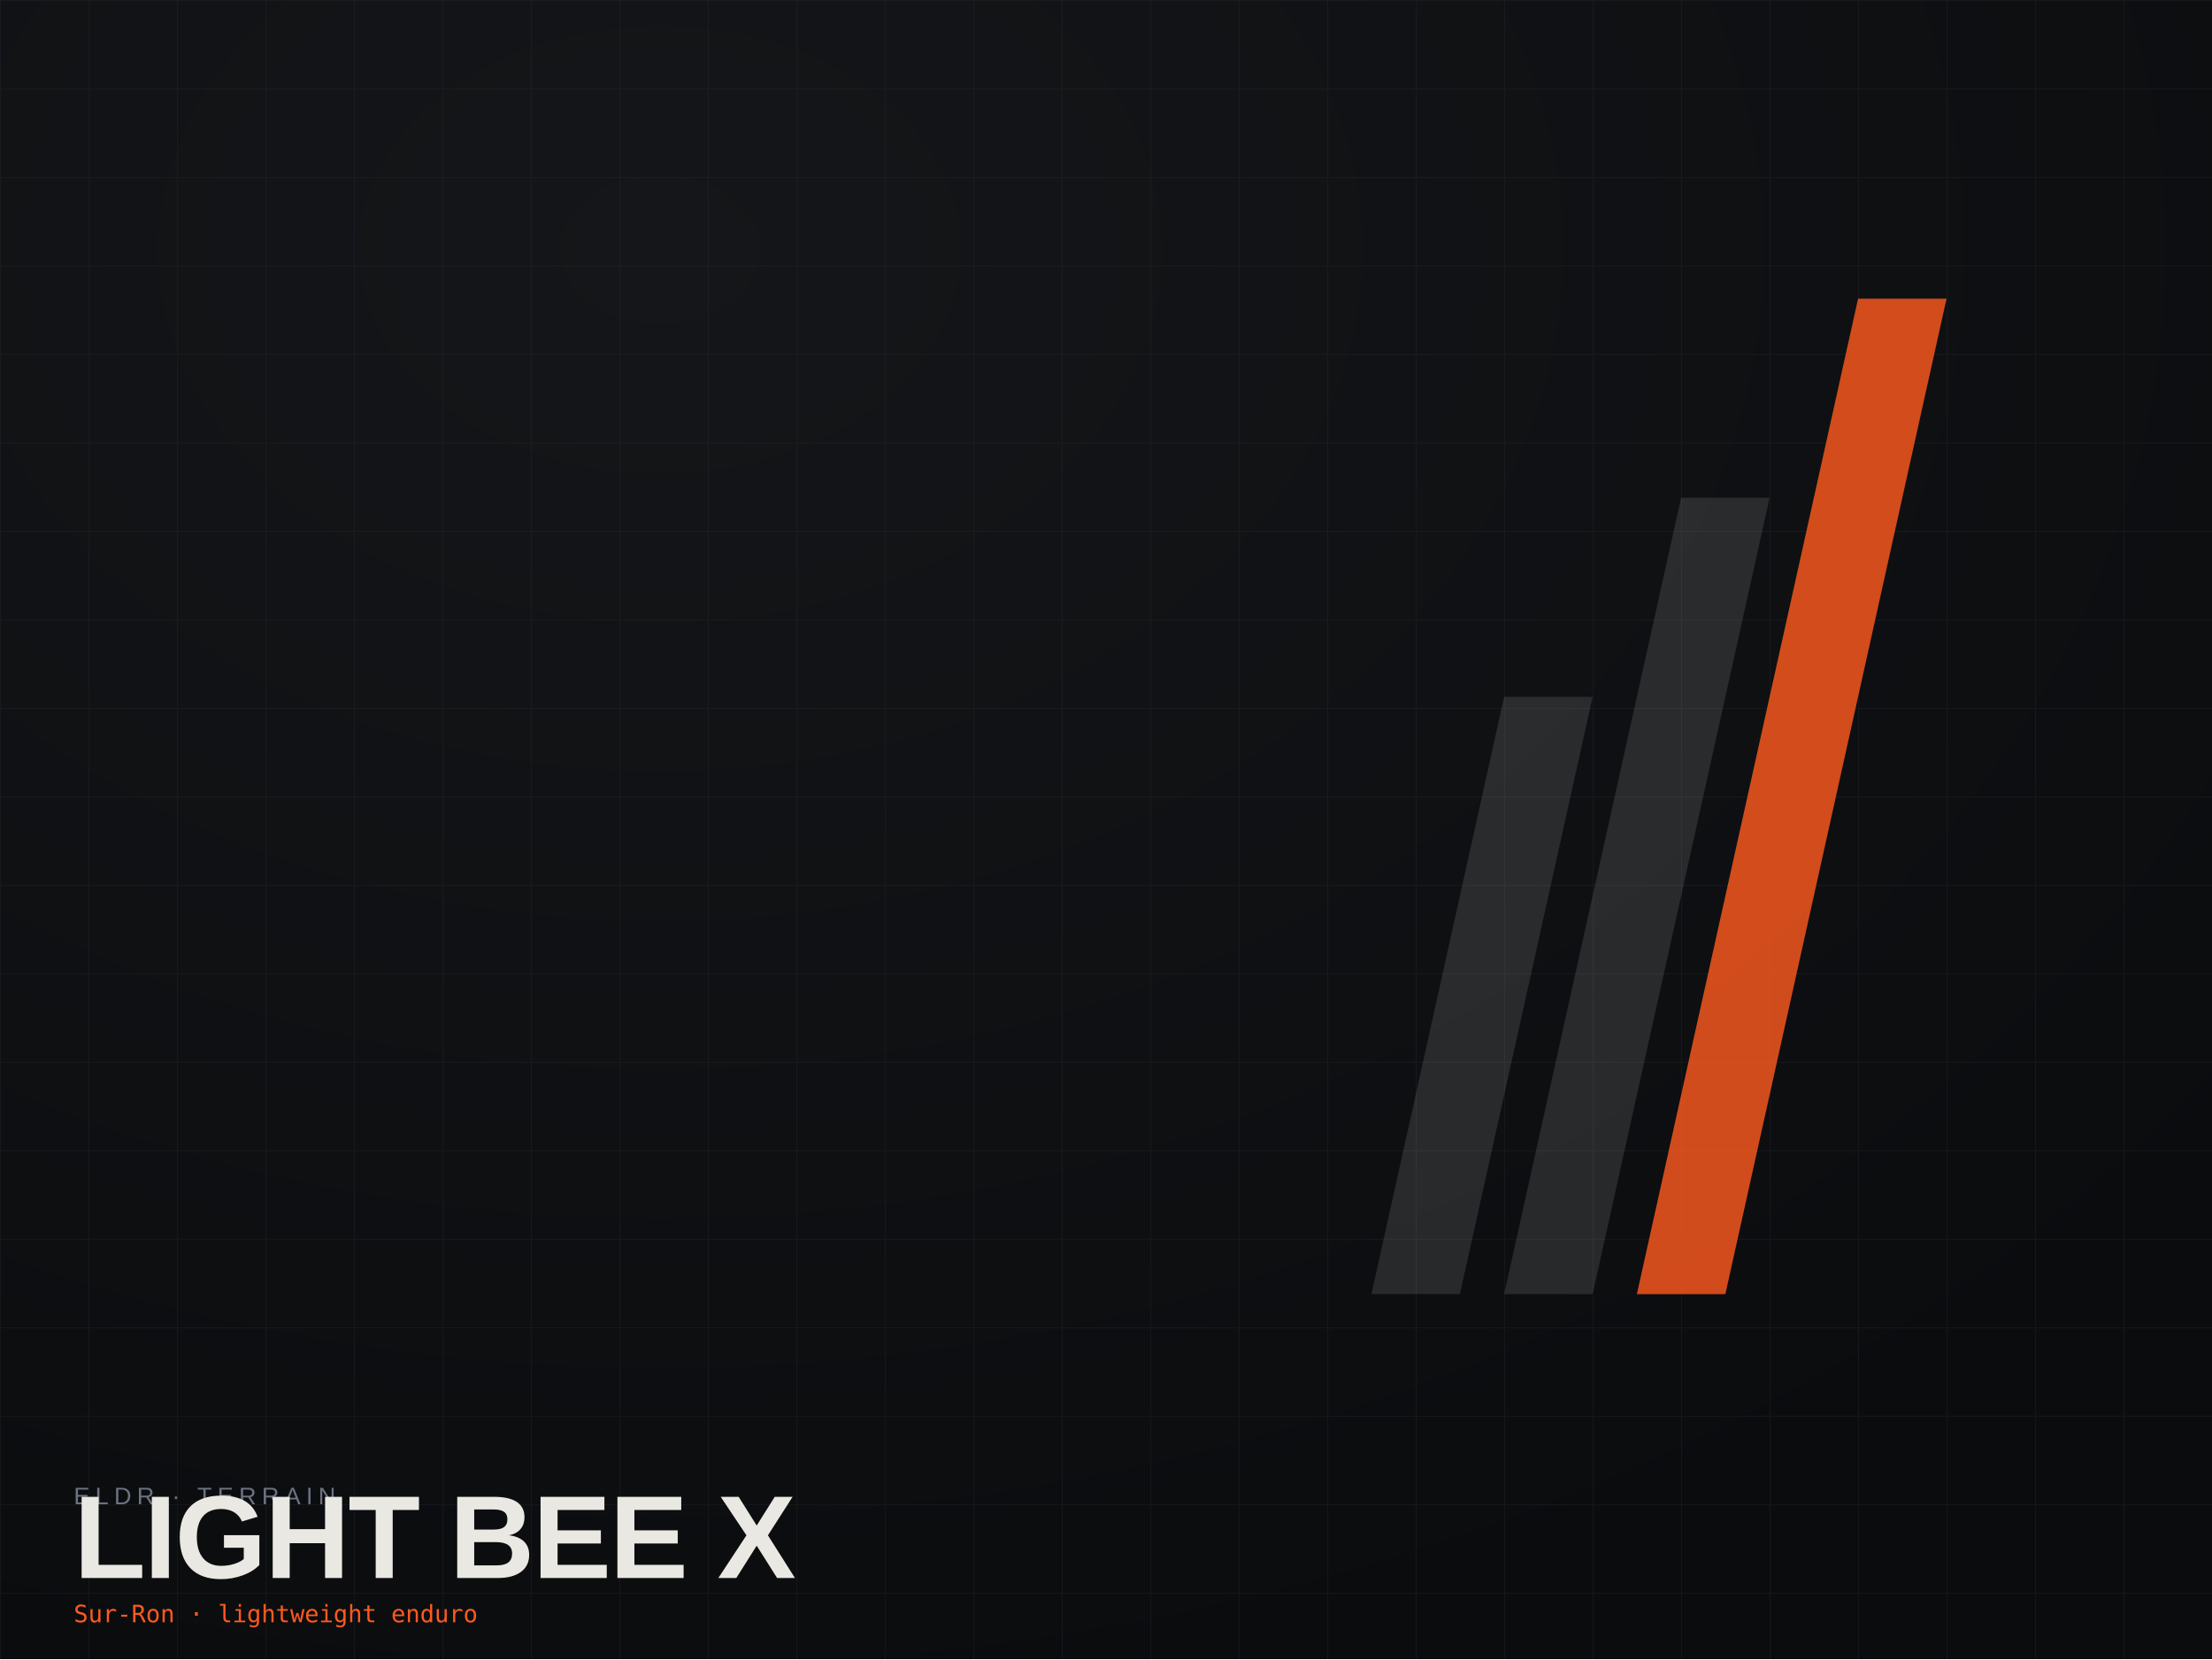
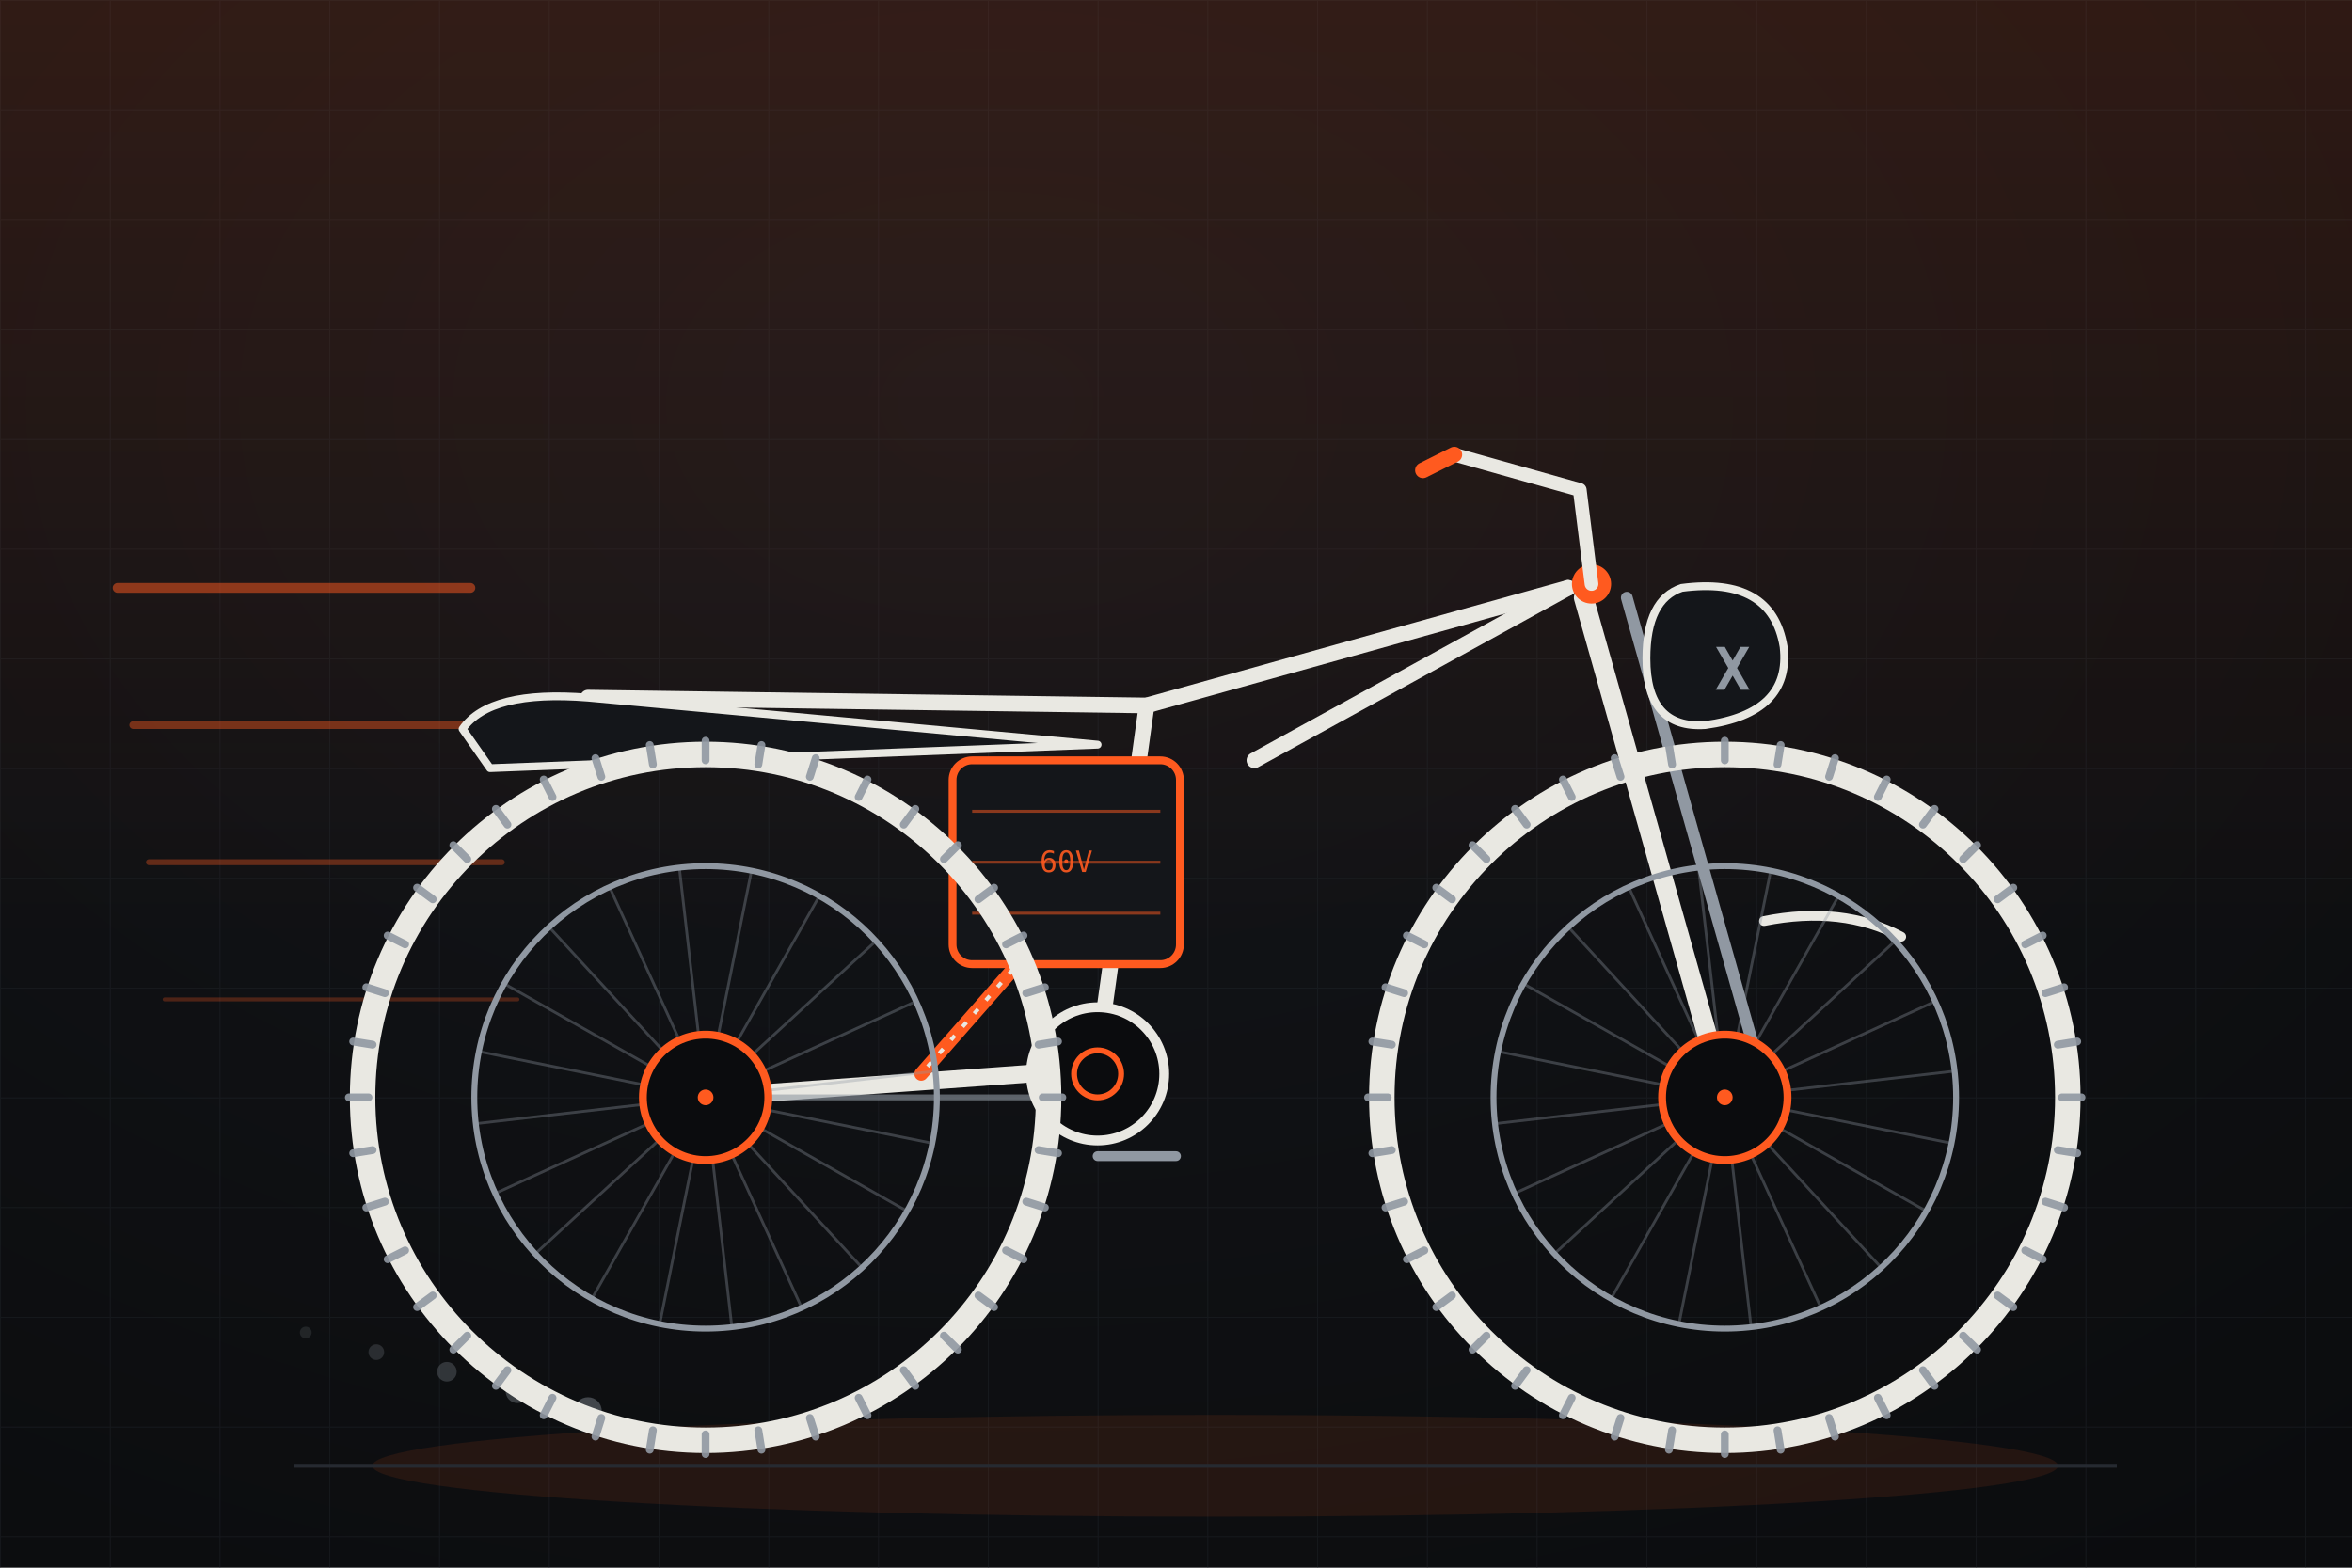
- <svg xmlns="http://www.w3.org/2000/svg" width="1200" height="900" viewBox="0 0 1200 900" role="img" aria-label="LIGHT BEE X">
+ <svg xmlns="http://www.w3.org/2000/svg" width="1200" height="800" viewBox="0 0 1200 800" role="img">
  <defs>
-     <radialGradient id="g" cx="30%" cy="15%" r="90%">
-       <stop offset="0%" stop-color="#141619" />
+     <radialGradient id="bg" cx="42%" cy="26%" r="90%">
+       <stop offset="0%" stop-color="#14161A" />
      <stop offset="100%" stop-color="#0B0C0E" />
    </radialGradient>
-     <pattern id="grid" width="48" height="48" patternUnits="userSpaceOnUse">
-       <path d="M48 0H0V48" fill="none" stroke="#262A31" stroke-width="1" />
+     <pattern id="gr" width="56" height="56" patternUnits="userSpaceOnUse">
+       <path d="M56 0H0V56" fill="none" stroke="#262A31" stroke-width="1" />
    </pattern>
+     <linearGradient id="glow" x1="0" y1="0" x2="0" y2="1">
+       <stop offset="0%" stop-color="#FF5A1F" stop-opacity="0.14" />
+       <stop offset="60%" stop-color="#FF5A1F" stop-opacity="0" />
+     </linearGradient>
  </defs>
-   <rect width="1200" height="900" fill="url(#g)" />
-   <rect width="1200" height="900" fill="url(#grid)" opacity="0.35" />
-   <g opacity="0.9">
-     <path d="M744 702 L792 702 L864 378 L816 378 Z" fill="#E9E8E2" opacity="0.14" />
-     <path d="M816 702 L864 702 L960 270 L912 270 Z" fill="#E9E8E2" opacity="0.14" />
-     <path d="M888 702 L936 702 L1056 162 L1008 162 Z" fill="#FF5A1F" opacity="0.9" />
+   <rect x="0" y="0" width="1200" height="800" fill="url(#bg)" />
+   <rect x="0" y="0" width="1200" height="800" fill="url(#gr)" opacity="0.35" />
+   <rect x="0" y="0" width="1200" height="800" fill="url(#glow)" />
+   <line x1="60" y1="300" x2="240" y2="300" stroke="#FF5A1F" stroke-width="5" opacity="0.50" stroke-linecap="round" />
+   <line x1="68" y1="370" x2="248" y2="370" stroke="#FF5A1F" stroke-width="4" opacity="0.42" stroke-linecap="round" />
+   <line x1="76" y1="440" x2="256" y2="440" stroke="#FF5A1F" stroke-width="3" opacity="0.34" stroke-linecap="round" />
+   <line x1="84" y1="510" x2="264" y2="510" stroke="#FF5A1F" stroke-width="2" opacity="0.26" stroke-linecap="round" />
+   <circle cx="300" cy="720" r="7" fill="#9098A2" opacity="0.40" />
+   <circle cx="264" cy="710" r="6" fill="#9098A2" opacity="0.34" />
+   <circle cx="228" cy="700" r="5" fill="#9098A2" opacity="0.28" />
+   <circle cx="192" cy="690" r="4" fill="#9098A2" opacity="0.22" />
+   <circle cx="156" cy="680" r="3" fill="#9098A2" opacity="0.16" />
+   <ellipse cx="620" cy="748" rx="430" ry="26" fill="#FF5A1F" opacity="0.10" />
+   <line x1="150" y1="748" x2="1080" y2="748" stroke="#262A31" stroke-width="2" />
+   <line x1="565" y1="545" x2="360" y2="560" stroke="#E9E8E2" stroke-width="9" stroke-linecap="round" />
+   <line x1="560" y1="560" x2="360" y2="560" stroke="#9098A2" stroke-width="3" opacity="0.6" />
+   <line x1="600" y1="400" x2="470" y2="548" stroke="#FF5A1F" stroke-width="7" stroke-linecap="round" />
+   <line x1="600" y1="400" x2="470" y2="548" stroke="#E9E8E2" stroke-width="2" stroke-dasharray="3 6" />
+   <path d="M 800 300 L 640 388 " fill="none" stroke="#E9E8E2" stroke-width="8" stroke-linecap="round" />
+   <path d="M 800 300 L 585 360 L 300 356" fill="none" stroke="#E9E8E2" stroke-width="8" stroke-linecap="round" stroke-linejoin="round" />
+   <path d="M 585 360 L 560 540" fill="none" stroke="#E9E8E2" stroke-width="8" stroke-linecap="round" />
+   <path d="M 300 356 Q 250 352 236 372 L 250 392 L 560 380 Z" fill="#14161A" stroke="#E9E8E2" stroke-width="4" stroke-linejoin="round" />
+   <rect x="486" y="388" width="116" height="104" rx="10" fill="#14161A" stroke="#FF5A1F" stroke-width="4" />
+   <line x1="496" y1="414" x2="592" y2="414" stroke="#FF5A1F" stroke-width="1.5" opacity="0.5" />
+   <line x1="496" y1="440" x2="592" y2="440" stroke="#FF5A1F" stroke-width="1.5" opacity="0.5" />
+   <line x1="496" y1="466" x2="592" y2="466" stroke="#FF5A1F" stroke-width="1.5" opacity="0.5" />
+   <text x="544.0" y="445.0" font-family="monospace" font-size="15" fill="#FF5A1F" text-anchor="middle" opacity="0.9">60V</text>
+   <circle cx="560" cy="548" r="34" fill="#0B0C0E" stroke="#E9E8E2" stroke-width="5" />
+   <circle cx="560" cy="548" r="12" fill="none" stroke="#FF5A1F" stroke-width="3" />
+   <line x1="560" y1="590" x2="600" y2="590" stroke="#9098A2" stroke-width="5" stroke-linecap="round" />
+   <line x1="880" y1="560" x2="808" y2="305" stroke="#E9E8E2" stroke-width="10" stroke-linecap="round" />
+   <line x1="902" y1="560" x2="830" y2="305" stroke="#9098A2" stroke-width="6" stroke-linecap="round" />
+   <circle cx="812" cy="298" r="10" fill="#FF5A1F" />
+   <path d="M 812 298 L 806 250 L 742 232" fill="none" stroke="#E9E8E2" stroke-width="7" stroke-linecap="round" stroke-linejoin="round" />
+   <line x1="742" y1="232" x2="726" y2="240" stroke="#FF5A1F" stroke-width="8" stroke-linecap="round" />
+   <path d="M 858 300 q 46 -6 52 30 q 4 34 -40 40 q -30 2 -30 -34 q 0 -30 18 -36 Z" fill="#14161A" stroke="#E9E8E2" stroke-width="4" />
+   <text x="884" y="352" font-family="monospace" font-weight="bold" font-size="30" fill="#9098A2" text-anchor="middle">X</text>
+   <path d="M 900 470 q 40 -8 70 8" fill="none" stroke="#E9E8E2" stroke-width="5" stroke-linecap="round" />
+   <g>
+     <circle cx="360" cy="560" r="175" fill="none" stroke="#E9E8E2" stroke-width="13" />
+     <line x1="542.0" y1="560.0" x2="532.0" y2="560.0" stroke="#9098A2" stroke-width="4" stroke-linecap="round" opacity="0.9" />
+     <line x1="539.8" y1="588.5" x2="529.9" y2="586.9" stroke="#9098A2" stroke-width="4" stroke-linecap="round" opacity="0.9" />
+     <line x1="533.1" y1="616.2" x2="523.6" y2="613.2" stroke="#9098A2" stroke-width="4" stroke-linecap="round" opacity="0.9" />
+     <line x1="522.2" y1="642.6" x2="513.3" y2="638.1" stroke="#9098A2" stroke-width="4" stroke-linecap="round" opacity="0.9" />
+     <line x1="507.2" y1="667.0" x2="499.2" y2="661.1" stroke="#9098A2" stroke-width="4" stroke-linecap="round" opacity="0.9" />
+     <line x1="488.7" y1="688.7" x2="481.6" y2="681.6" stroke="#9098A2" stroke-width="4" stroke-linecap="round" opacity="0.9" />
+     <line x1="467.0" y1="707.2" x2="461.1" y2="699.2" stroke="#9098A2" stroke-width="4" stroke-linecap="round" opacity="0.9" />
+     <line x1="442.6" y1="722.2" x2="438.1" y2="713.3" stroke="#9098A2" stroke-width="4" stroke-linecap="round" opacity="0.9" />
+     <line x1="416.2" y1="733.1" x2="413.2" y2="723.6" stroke="#9098A2" stroke-width="4" stroke-linecap="round" opacity="0.9" />
+     <line x1="388.5" y1="739.8" x2="386.9" y2="729.9" stroke="#9098A2" stroke-width="4" stroke-linecap="round" opacity="0.9" />
+     <line x1="360.0" y1="742.0" x2="360.0" y2="732.0" stroke="#9098A2" stroke-width="4" stroke-linecap="round" opacity="0.9" />
+     <line x1="331.5" y1="739.8" x2="333.1" y2="729.9" stroke="#9098A2" stroke-width="4" stroke-linecap="round" opacity="0.9" />
+     <line x1="303.8" y1="733.1" x2="306.8" y2="723.6" stroke="#9098A2" stroke-width="4" stroke-linecap="round" opacity="0.9" />
+     <line x1="277.4" y1="722.2" x2="281.9" y2="713.3" stroke="#9098A2" stroke-width="4" stroke-linecap="round" opacity="0.9" />
+     <line x1="253.0" y1="707.2" x2="258.9" y2="699.2" stroke="#9098A2" stroke-width="4" stroke-linecap="round" opacity="0.9" />
+     <line x1="231.3" y1="688.7" x2="238.4" y2="681.6" stroke="#9098A2" stroke-width="4" stroke-linecap="round" opacity="0.9" />
+     <line x1="212.8" y1="667.0" x2="220.8" y2="661.1" stroke="#9098A2" stroke-width="4" stroke-linecap="round" opacity="0.9" />
+     <line x1="197.8" y1="642.6" x2="206.7" y2="638.1" stroke="#9098A2" stroke-width="4" stroke-linecap="round" opacity="0.9" />
+     <line x1="186.9" y1="616.2" x2="196.4" y2="613.2" stroke="#9098A2" stroke-width="4" stroke-linecap="round" opacity="0.9" />
+     <line x1="180.2" y1="588.5" x2="190.1" y2="586.9" stroke="#9098A2" stroke-width="4" stroke-linecap="round" opacity="0.9" />
+     <line x1="178.0" y1="560.0" x2="188.0" y2="560.0" stroke="#9098A2" stroke-width="4" stroke-linecap="round" opacity="0.9" />
+     <line x1="180.2" y1="531.5" x2="190.1" y2="533.1" stroke="#9098A2" stroke-width="4" stroke-linecap="round" opacity="0.9" />
+     <line x1="186.9" y1="503.8" x2="196.4" y2="506.8" stroke="#9098A2" stroke-width="4" stroke-linecap="round" opacity="0.9" />
+     <line x1="197.8" y1="477.4" x2="206.7" y2="481.9" stroke="#9098A2" stroke-width="4" stroke-linecap="round" opacity="0.9" />
+     <line x1="212.8" y1="453.0" x2="220.8" y2="458.9" stroke="#9098A2" stroke-width="4" stroke-linecap="round" opacity="0.9" />
+     <line x1="231.3" y1="431.3" x2="238.4" y2="438.4" stroke="#9098A2" stroke-width="4" stroke-linecap="round" opacity="0.9" />
+     <line x1="253.0" y1="412.8" x2="258.9" y2="420.8" stroke="#9098A2" stroke-width="4" stroke-linecap="round" opacity="0.9" />
+     <line x1="277.4" y1="397.8" x2="281.9" y2="406.7" stroke="#9098A2" stroke-width="4" stroke-linecap="round" opacity="0.9" />
+     <line x1="303.8" y1="386.9" x2="306.8" y2="396.4" stroke="#9098A2" stroke-width="4" stroke-linecap="round" opacity="0.9" />
+     <line x1="331.5" y1="380.2" x2="333.1" y2="390.1" stroke="#9098A2" stroke-width="4" stroke-linecap="round" opacity="0.9" />
+     <line x1="360.0" y1="378.0" x2="360.0" y2="388.0" stroke="#9098A2" stroke-width="4" stroke-linecap="round" opacity="0.9" />
+     <line x1="388.5" y1="380.2" x2="386.9" y2="390.1" stroke="#9098A2" stroke-width="4" stroke-linecap="round" opacity="0.9" />
+     <line x1="416.2" y1="386.9" x2="413.2" y2="396.4" stroke="#9098A2" stroke-width="4" stroke-linecap="round" opacity="0.9" />
+     <line x1="442.6" y1="397.8" x2="438.1" y2="406.7" stroke="#9098A2" stroke-width="4" stroke-linecap="round" opacity="0.9" />
+     <line x1="467.0" y1="412.8" x2="461.1" y2="420.8" stroke="#9098A2" stroke-width="4" stroke-linecap="round" opacity="0.9" />
+     <line x1="488.7" y1="431.3" x2="481.6" y2="438.4" stroke="#9098A2" stroke-width="4" stroke-linecap="round" opacity="0.9" />
+     <line x1="507.2" y1="453.0" x2="499.2" y2="458.9" stroke="#9098A2" stroke-width="4" stroke-linecap="round" opacity="0.9" />
+     <line x1="522.2" y1="477.4" x2="513.3" y2="481.9" stroke="#9098A2" stroke-width="4" stroke-linecap="round" opacity="0.9" />
+     <line x1="533.1" y1="503.8" x2="523.6" y2="506.8" stroke="#9098A2" stroke-width="4" stroke-linecap="round" opacity="0.9" />
+     <line x1="539.8" y1="531.5" x2="529.9" y2="533.1" stroke="#9098A2" stroke-width="4" stroke-linecap="round" opacity="0.9" />
+     <circle cx="360" cy="560" r="118" fill="none" stroke="#9098A2" stroke-width="3" />
+     <line x1="391.4" y1="566.4" x2="475.6" y2="583.4" stroke="#9098A2" stroke-width="1.4" opacity="0.35" />
+     <line x1="387.9" y1="575.7" x2="462.7" y2="618.0" stroke="#9098A2" stroke-width="1.4" opacity="0.35" />
+     <line x1="381.6" y1="583.6" x2="439.8" y2="646.9" stroke="#9098A2" stroke-width="1.4" opacity="0.35" />
+     <line x1="373.3" y1="589.1" x2="409.0" y2="667.3" stroke="#9098A2" stroke-width="1.4" opacity="0.35" />
+     <line x1="363.6" y1="591.8" x2="373.4" y2="677.2" stroke="#9098A2" stroke-width="1.4" opacity="0.35" />
+     <line x1="353.6" y1="591.4" x2="336.6" y2="675.6" stroke="#9098A2" stroke-width="1.4" opacity="0.35" />
+     <line x1="344.3" y1="587.9" x2="302.0" y2="662.7" stroke="#9098A2" stroke-width="1.4" opacity="0.35" />
+     <line x1="336.4" y1="581.6" x2="273.1" y2="639.8" stroke="#9098A2" stroke-width="1.4" opacity="0.35" />
+     <line x1="330.9" y1="573.3" x2="252.7" y2="609.0" stroke="#9098A2" stroke-width="1.4" opacity="0.35" />
+     <line x1="328.2" y1="563.6" x2="242.8" y2="573.4" stroke="#9098A2" stroke-width="1.4" opacity="0.35" />
+     <line x1="328.6" y1="553.6" x2="244.4" y2="536.6" stroke="#9098A2" stroke-width="1.4" opacity="0.35" />
+     <line x1="332.1" y1="544.3" x2="257.3" y2="502.0" stroke="#9098A2" stroke-width="1.4" opacity="0.35" />
+     <line x1="338.4" y1="536.4" x2="280.2" y2="473.1" stroke="#9098A2" stroke-width="1.4" opacity="0.35" />
+     <line x1="346.7" y1="530.9" x2="311.0" y2="452.7" stroke="#9098A2" stroke-width="1.4" opacity="0.35" />
+     <line x1="356.4" y1="528.2" x2="346.6" y2="442.8" stroke="#9098A2" stroke-width="1.4" opacity="0.35" />
+     <line x1="366.4" y1="528.6" x2="383.4" y2="444.4" stroke="#9098A2" stroke-width="1.4" opacity="0.35" />
+     <line x1="375.7" y1="532.1" x2="418.0" y2="457.3" stroke="#9098A2" stroke-width="1.4" opacity="0.35" />
+     <line x1="383.6" y1="538.4" x2="446.9" y2="480.2" stroke="#9098A2" stroke-width="1.4" opacity="0.35" />
+     <line x1="389.1" y1="546.7" x2="467.3" y2="511.0" stroke="#9098A2" stroke-width="1.4" opacity="0.35" />
+     <line x1="391.8" y1="556.4" x2="477.2" y2="546.6" stroke="#9098A2" stroke-width="1.4" opacity="0.35" />
+     <circle cx="360" cy="560" r="32" fill="#0B0C0E" stroke="#FF5A1F" stroke-width="4" />
+     <circle cx="360" cy="560" r="4" fill="#FF5A1F" />
  </g>
-   <text x="40" y="816" font-family="Arial, sans-serif" font-size="13" letter-spacing="3" fill="#6B7280">ELDR · TERRAIN</text>
-   <text x="40" y="856" font-family="Arial Black, Arial, sans-serif" font-weight="900" font-size="64" fill="#E9E8E2" letter-spacing="-1">LIGHT BEE X</text>
-   <text x="40" y="880" font-family="monospace" font-size="13" fill="#FF5A1F">Sur-Ron · lightweight enduro</text>
+   <g>
+     <circle cx="880" cy="560" r="175" fill="none" stroke="#E9E8E2" stroke-width="13" />
+     <line x1="1062.0" y1="560.0" x2="1052.0" y2="560.0" stroke="#9098A2" stroke-width="4" stroke-linecap="round" opacity="0.9" />
+     <line x1="1059.8" y1="588.5" x2="1049.9" y2="586.9" stroke="#9098A2" stroke-width="4" stroke-linecap="round" opacity="0.9" />
+     <line x1="1053.1" y1="616.2" x2="1043.6" y2="613.2" stroke="#9098A2" stroke-width="4" stroke-linecap="round" opacity="0.9" />
+     <line x1="1042.2" y1="642.6" x2="1033.3" y2="638.1" stroke="#9098A2" stroke-width="4" stroke-linecap="round" opacity="0.9" />
+     <line x1="1027.2" y1="667.0" x2="1019.2" y2="661.1" stroke="#9098A2" stroke-width="4" stroke-linecap="round" opacity="0.9" />
+     <line x1="1008.7" y1="688.7" x2="1001.6" y2="681.6" stroke="#9098A2" stroke-width="4" stroke-linecap="round" opacity="0.9" />
+     <line x1="987.0" y1="707.2" x2="981.1" y2="699.2" stroke="#9098A2" stroke-width="4" stroke-linecap="round" opacity="0.9" />
+     <line x1="962.6" y1="722.2" x2="958.1" y2="713.3" stroke="#9098A2" stroke-width="4" stroke-linecap="round" opacity="0.9" />
+     <line x1="936.2" y1="733.1" x2="933.2" y2="723.6" stroke="#9098A2" stroke-width="4" stroke-linecap="round" opacity="0.9" />
+     <line x1="908.5" y1="739.8" x2="906.9" y2="729.9" stroke="#9098A2" stroke-width="4" stroke-linecap="round" opacity="0.9" />
+     <line x1="880.0" y1="742.0" x2="880.0" y2="732.0" stroke="#9098A2" stroke-width="4" stroke-linecap="round" opacity="0.9" />
+     <line x1="851.5" y1="739.8" x2="853.1" y2="729.9" stroke="#9098A2" stroke-width="4" stroke-linecap="round" opacity="0.9" />
+     <line x1="823.8" y1="733.1" x2="826.8" y2="723.6" stroke="#9098A2" stroke-width="4" stroke-linecap="round" opacity="0.9" />
+     <line x1="797.4" y1="722.2" x2="801.9" y2="713.3" stroke="#9098A2" stroke-width="4" stroke-linecap="round" opacity="0.9" />
+     <line x1="773.0" y1="707.2" x2="778.9" y2="699.2" stroke="#9098A2" stroke-width="4" stroke-linecap="round" opacity="0.9" />
+     <line x1="751.3" y1="688.7" x2="758.4" y2="681.6" stroke="#9098A2" stroke-width="4" stroke-linecap="round" opacity="0.9" />
+     <line x1="732.8" y1="667.0" x2="740.8" y2="661.1" stroke="#9098A2" stroke-width="4" stroke-linecap="round" opacity="0.9" />
+     <line x1="717.8" y1="642.6" x2="726.7" y2="638.1" stroke="#9098A2" stroke-width="4" stroke-linecap="round" opacity="0.9" />
+     <line x1="706.9" y1="616.2" x2="716.4" y2="613.2" stroke="#9098A2" stroke-width="4" stroke-linecap="round" opacity="0.9" />
+     <line x1="700.2" y1="588.5" x2="710.1" y2="586.9" stroke="#9098A2" stroke-width="4" stroke-linecap="round" opacity="0.9" />
+     <line x1="698.0" y1="560.0" x2="708.0" y2="560.0" stroke="#9098A2" stroke-width="4" stroke-linecap="round" opacity="0.9" />
+     <line x1="700.2" y1="531.5" x2="710.1" y2="533.1" stroke="#9098A2" stroke-width="4" stroke-linecap="round" opacity="0.9" />
+     <line x1="706.9" y1="503.8" x2="716.4" y2="506.8" stroke="#9098A2" stroke-width="4" stroke-linecap="round" opacity="0.9" />
+     <line x1="717.8" y1="477.4" x2="726.7" y2="481.9" stroke="#9098A2" stroke-width="4" stroke-linecap="round" opacity="0.9" />
+     <line x1="732.8" y1="453.0" x2="740.8" y2="458.9" stroke="#9098A2" stroke-width="4" stroke-linecap="round" opacity="0.9" />
+     <line x1="751.3" y1="431.3" x2="758.4" y2="438.4" stroke="#9098A2" stroke-width="4" stroke-linecap="round" opacity="0.9" />
+     <line x1="773.0" y1="412.8" x2="778.9" y2="420.8" stroke="#9098A2" stroke-width="4" stroke-linecap="round" opacity="0.9" />
+     <line x1="797.4" y1="397.8" x2="801.9" y2="406.7" stroke="#9098A2" stroke-width="4" stroke-linecap="round" opacity="0.9" />
+     <line x1="823.8" y1="386.9" x2="826.8" y2="396.4" stroke="#9098A2" stroke-width="4" stroke-linecap="round" opacity="0.9" />
+     <line x1="851.5" y1="380.2" x2="853.1" y2="390.1" stroke="#9098A2" stroke-width="4" stroke-linecap="round" opacity="0.9" />
+     <line x1="880.0" y1="378.0" x2="880.0" y2="388.0" stroke="#9098A2" stroke-width="4" stroke-linecap="round" opacity="0.9" />
+     <line x1="908.5" y1="380.2" x2="906.9" y2="390.1" stroke="#9098A2" stroke-width="4" stroke-linecap="round" opacity="0.9" />
+     <line x1="936.2" y1="386.9" x2="933.2" y2="396.4" stroke="#9098A2" stroke-width="4" stroke-linecap="round" opacity="0.9" />
+     <line x1="962.6" y1="397.8" x2="958.1" y2="406.7" stroke="#9098A2" stroke-width="4" stroke-linecap="round" opacity="0.9" />
+     <line x1="987.0" y1="412.8" x2="981.1" y2="420.8" stroke="#9098A2" stroke-width="4" stroke-linecap="round" opacity="0.9" />
+     <line x1="1008.7" y1="431.3" x2="1001.6" y2="438.4" stroke="#9098A2" stroke-width="4" stroke-linecap="round" opacity="0.9" />
+     <line x1="1027.2" y1="453.0" x2="1019.2" y2="458.9" stroke="#9098A2" stroke-width="4" stroke-linecap="round" opacity="0.9" />
+     <line x1="1042.2" y1="477.4" x2="1033.3" y2="481.9" stroke="#9098A2" stroke-width="4" stroke-linecap="round" opacity="0.9" />
+     <line x1="1053.1" y1="503.8" x2="1043.6" y2="506.8" stroke="#9098A2" stroke-width="4" stroke-linecap="round" opacity="0.9" />
+     <line x1="1059.8" y1="531.5" x2="1049.9" y2="533.1" stroke="#9098A2" stroke-width="4" stroke-linecap="round" opacity="0.9" />
+     <circle cx="880" cy="560" r="118" fill="none" stroke="#9098A2" stroke-width="3" />
+     <line x1="911.4" y1="566.4" x2="995.6" y2="583.4" stroke="#9098A2" stroke-width="1.4" opacity="0.35" />
+     <line x1="907.9" y1="575.7" x2="982.7" y2="618.0" stroke="#9098A2" stroke-width="1.4" opacity="0.35" />
+     <line x1="901.6" y1="583.6" x2="959.8" y2="646.9" stroke="#9098A2" stroke-width="1.4" opacity="0.35" />
+     <line x1="893.3" y1="589.1" x2="929.0" y2="667.3" stroke="#9098A2" stroke-width="1.4" opacity="0.35" />
+     <line x1="883.6" y1="591.8" x2="893.4" y2="677.2" stroke="#9098A2" stroke-width="1.4" opacity="0.35" />
+     <line x1="873.6" y1="591.4" x2="856.6" y2="675.6" stroke="#9098A2" stroke-width="1.4" opacity="0.35" />
+     <line x1="864.3" y1="587.9" x2="822.0" y2="662.7" stroke="#9098A2" stroke-width="1.4" opacity="0.35" />
+     <line x1="856.4" y1="581.6" x2="793.1" y2="639.8" stroke="#9098A2" stroke-width="1.4" opacity="0.35" />
+     <line x1="850.9" y1="573.3" x2="772.7" y2="609.0" stroke="#9098A2" stroke-width="1.4" opacity="0.35" />
+     <line x1="848.2" y1="563.6" x2="762.8" y2="573.4" stroke="#9098A2" stroke-width="1.4" opacity="0.35" />
+     <line x1="848.6" y1="553.6" x2="764.4" y2="536.6" stroke="#9098A2" stroke-width="1.4" opacity="0.35" />
+     <line x1="852.1" y1="544.3" x2="777.3" y2="502.0" stroke="#9098A2" stroke-width="1.4" opacity="0.35" />
+     <line x1="858.4" y1="536.4" x2="800.2" y2="473.1" stroke="#9098A2" stroke-width="1.4" opacity="0.35" />
+     <line x1="866.7" y1="530.9" x2="831.0" y2="452.7" stroke="#9098A2" stroke-width="1.4" opacity="0.35" />
+     <line x1="876.4" y1="528.2" x2="866.6" y2="442.8" stroke="#9098A2" stroke-width="1.4" opacity="0.35" />
+     <line x1="886.4" y1="528.6" x2="903.4" y2="444.4" stroke="#9098A2" stroke-width="1.4" opacity="0.35" />
+     <line x1="895.7" y1="532.1" x2="938.0" y2="457.3" stroke="#9098A2" stroke-width="1.4" opacity="0.35" />
+     <line x1="903.6" y1="538.4" x2="966.9" y2="480.2" stroke="#9098A2" stroke-width="1.4" opacity="0.35" />
+     <line x1="909.1" y1="546.7" x2="987.3" y2="511.0" stroke="#9098A2" stroke-width="1.4" opacity="0.35" />
+     <line x1="911.8" y1="556.4" x2="997.2" y2="546.6" stroke="#9098A2" stroke-width="1.4" opacity="0.35" />
+     <circle cx="880" cy="560" r="32" fill="#0B0C0E" stroke="#FF5A1F" stroke-width="4" />
+     <circle cx="880" cy="560" r="4" fill="#FF5A1F" />
+   </g>
</svg>
